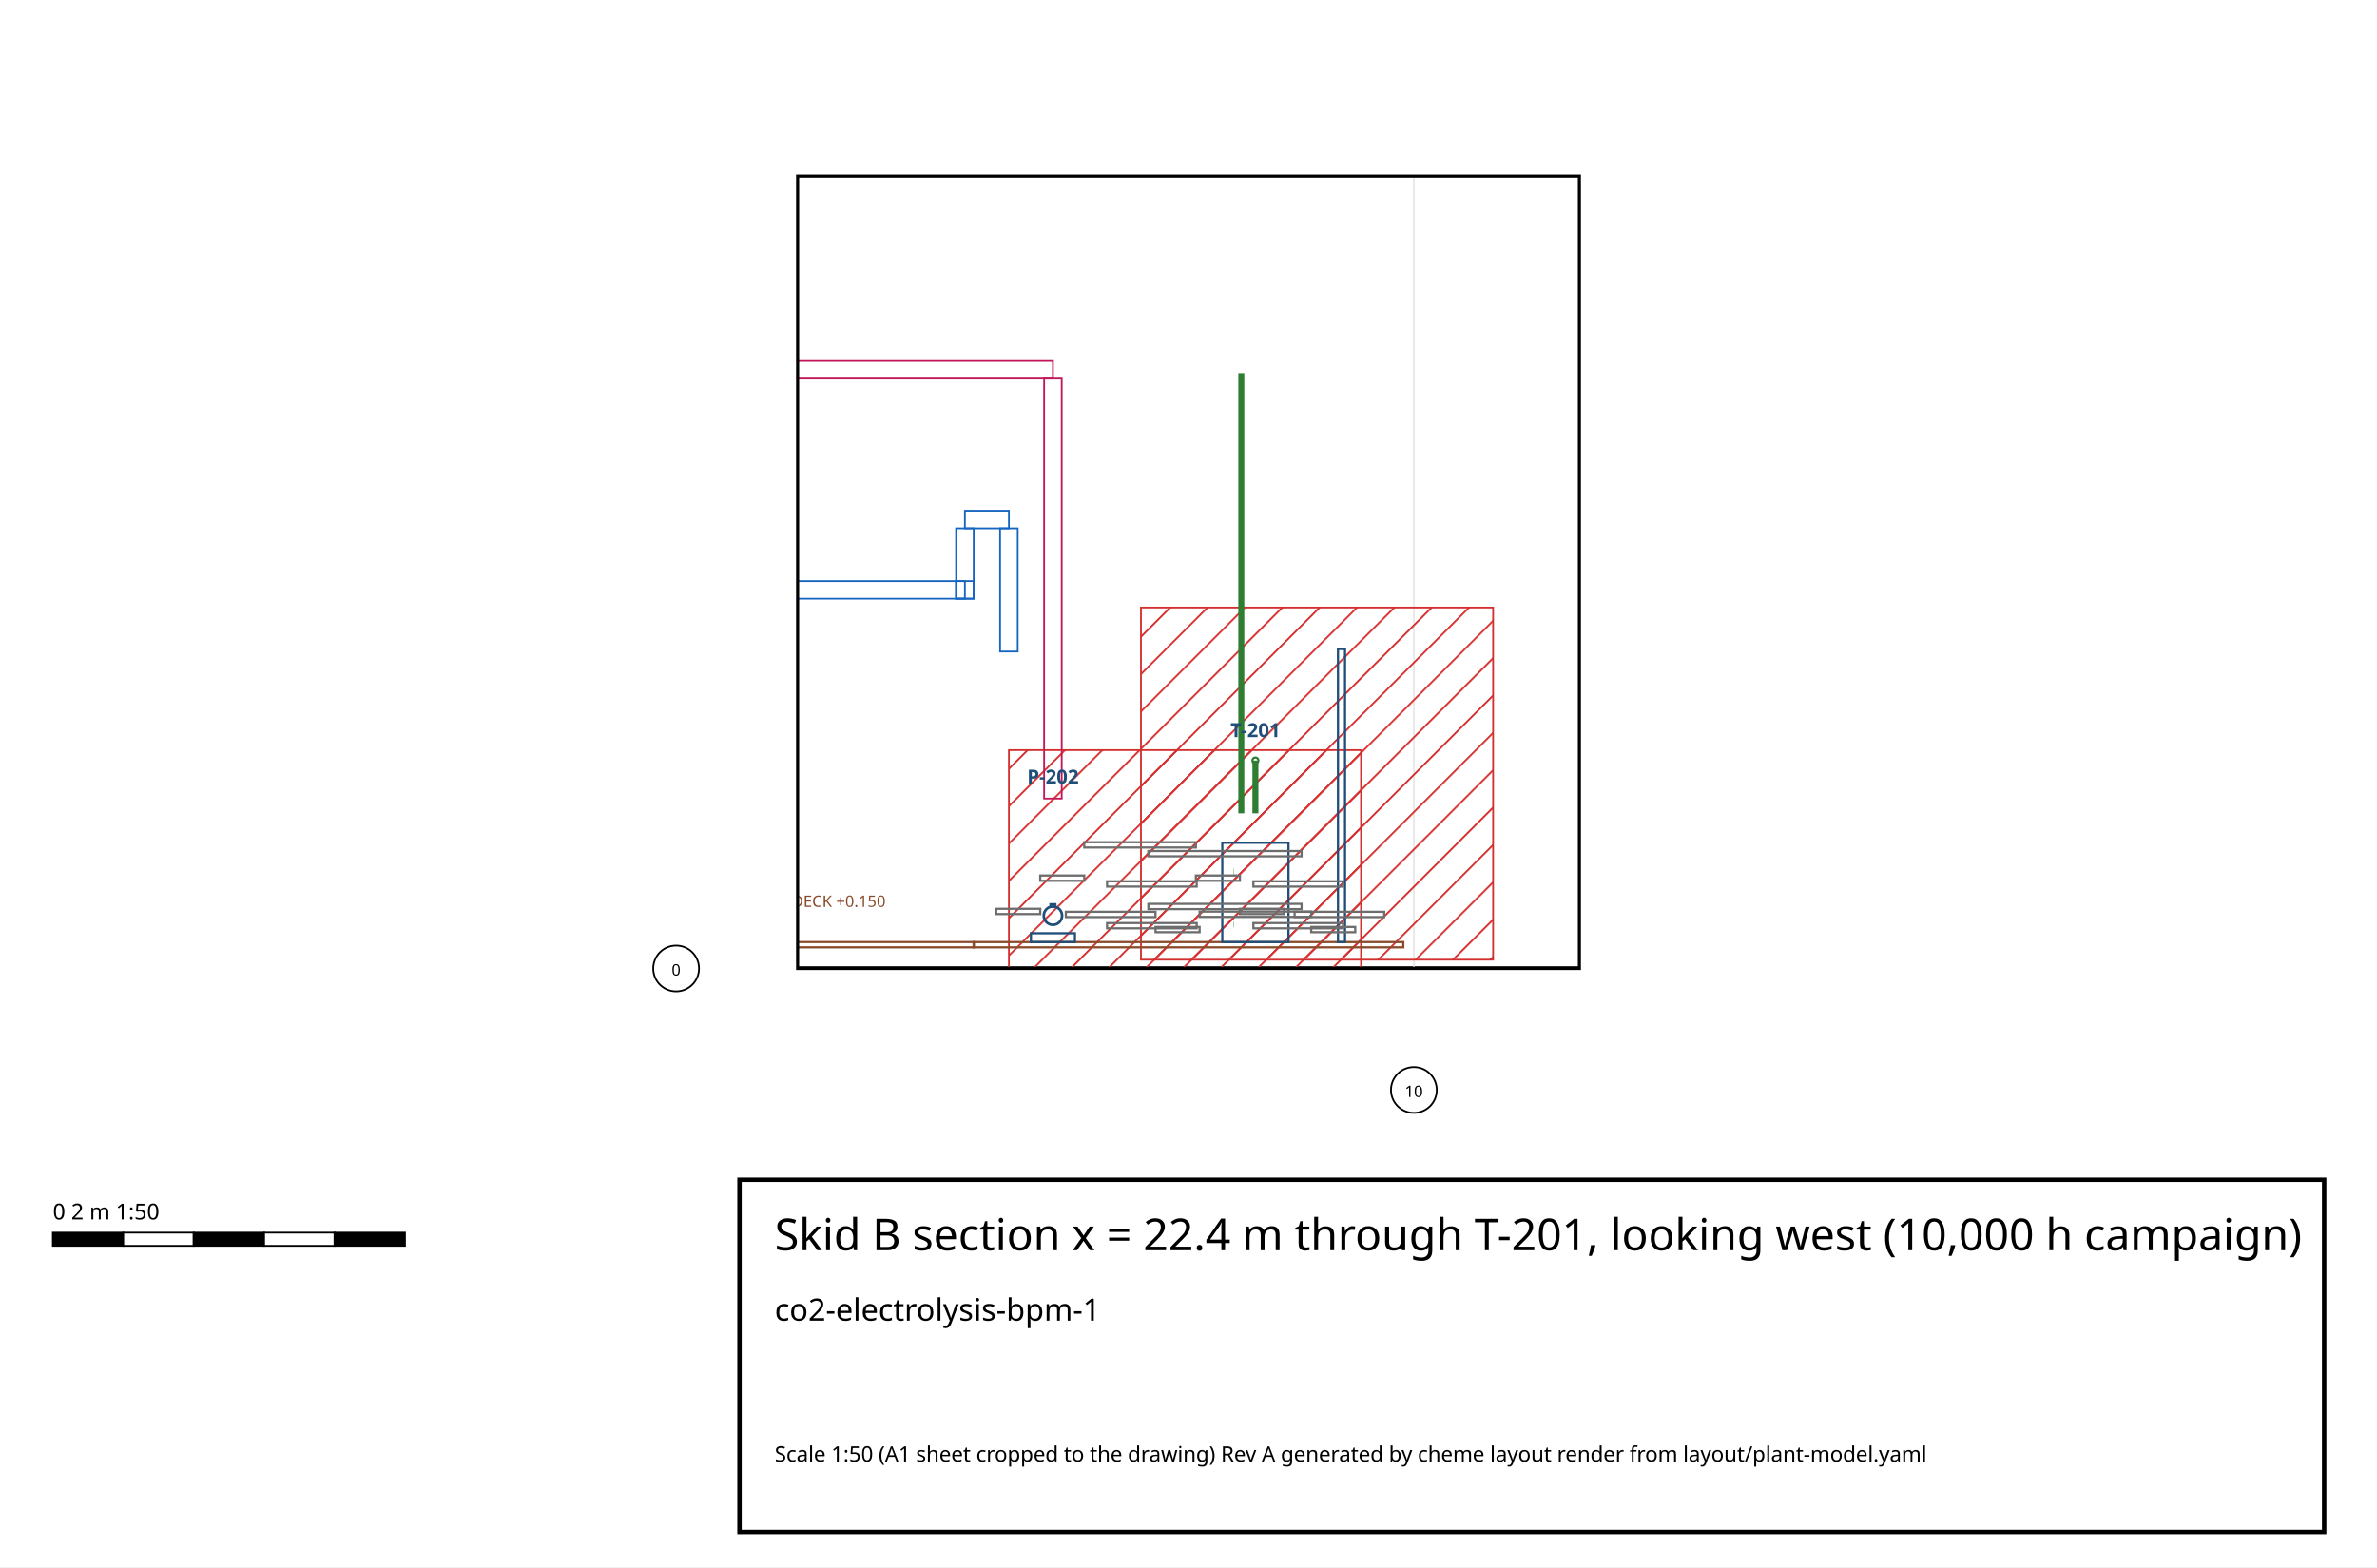
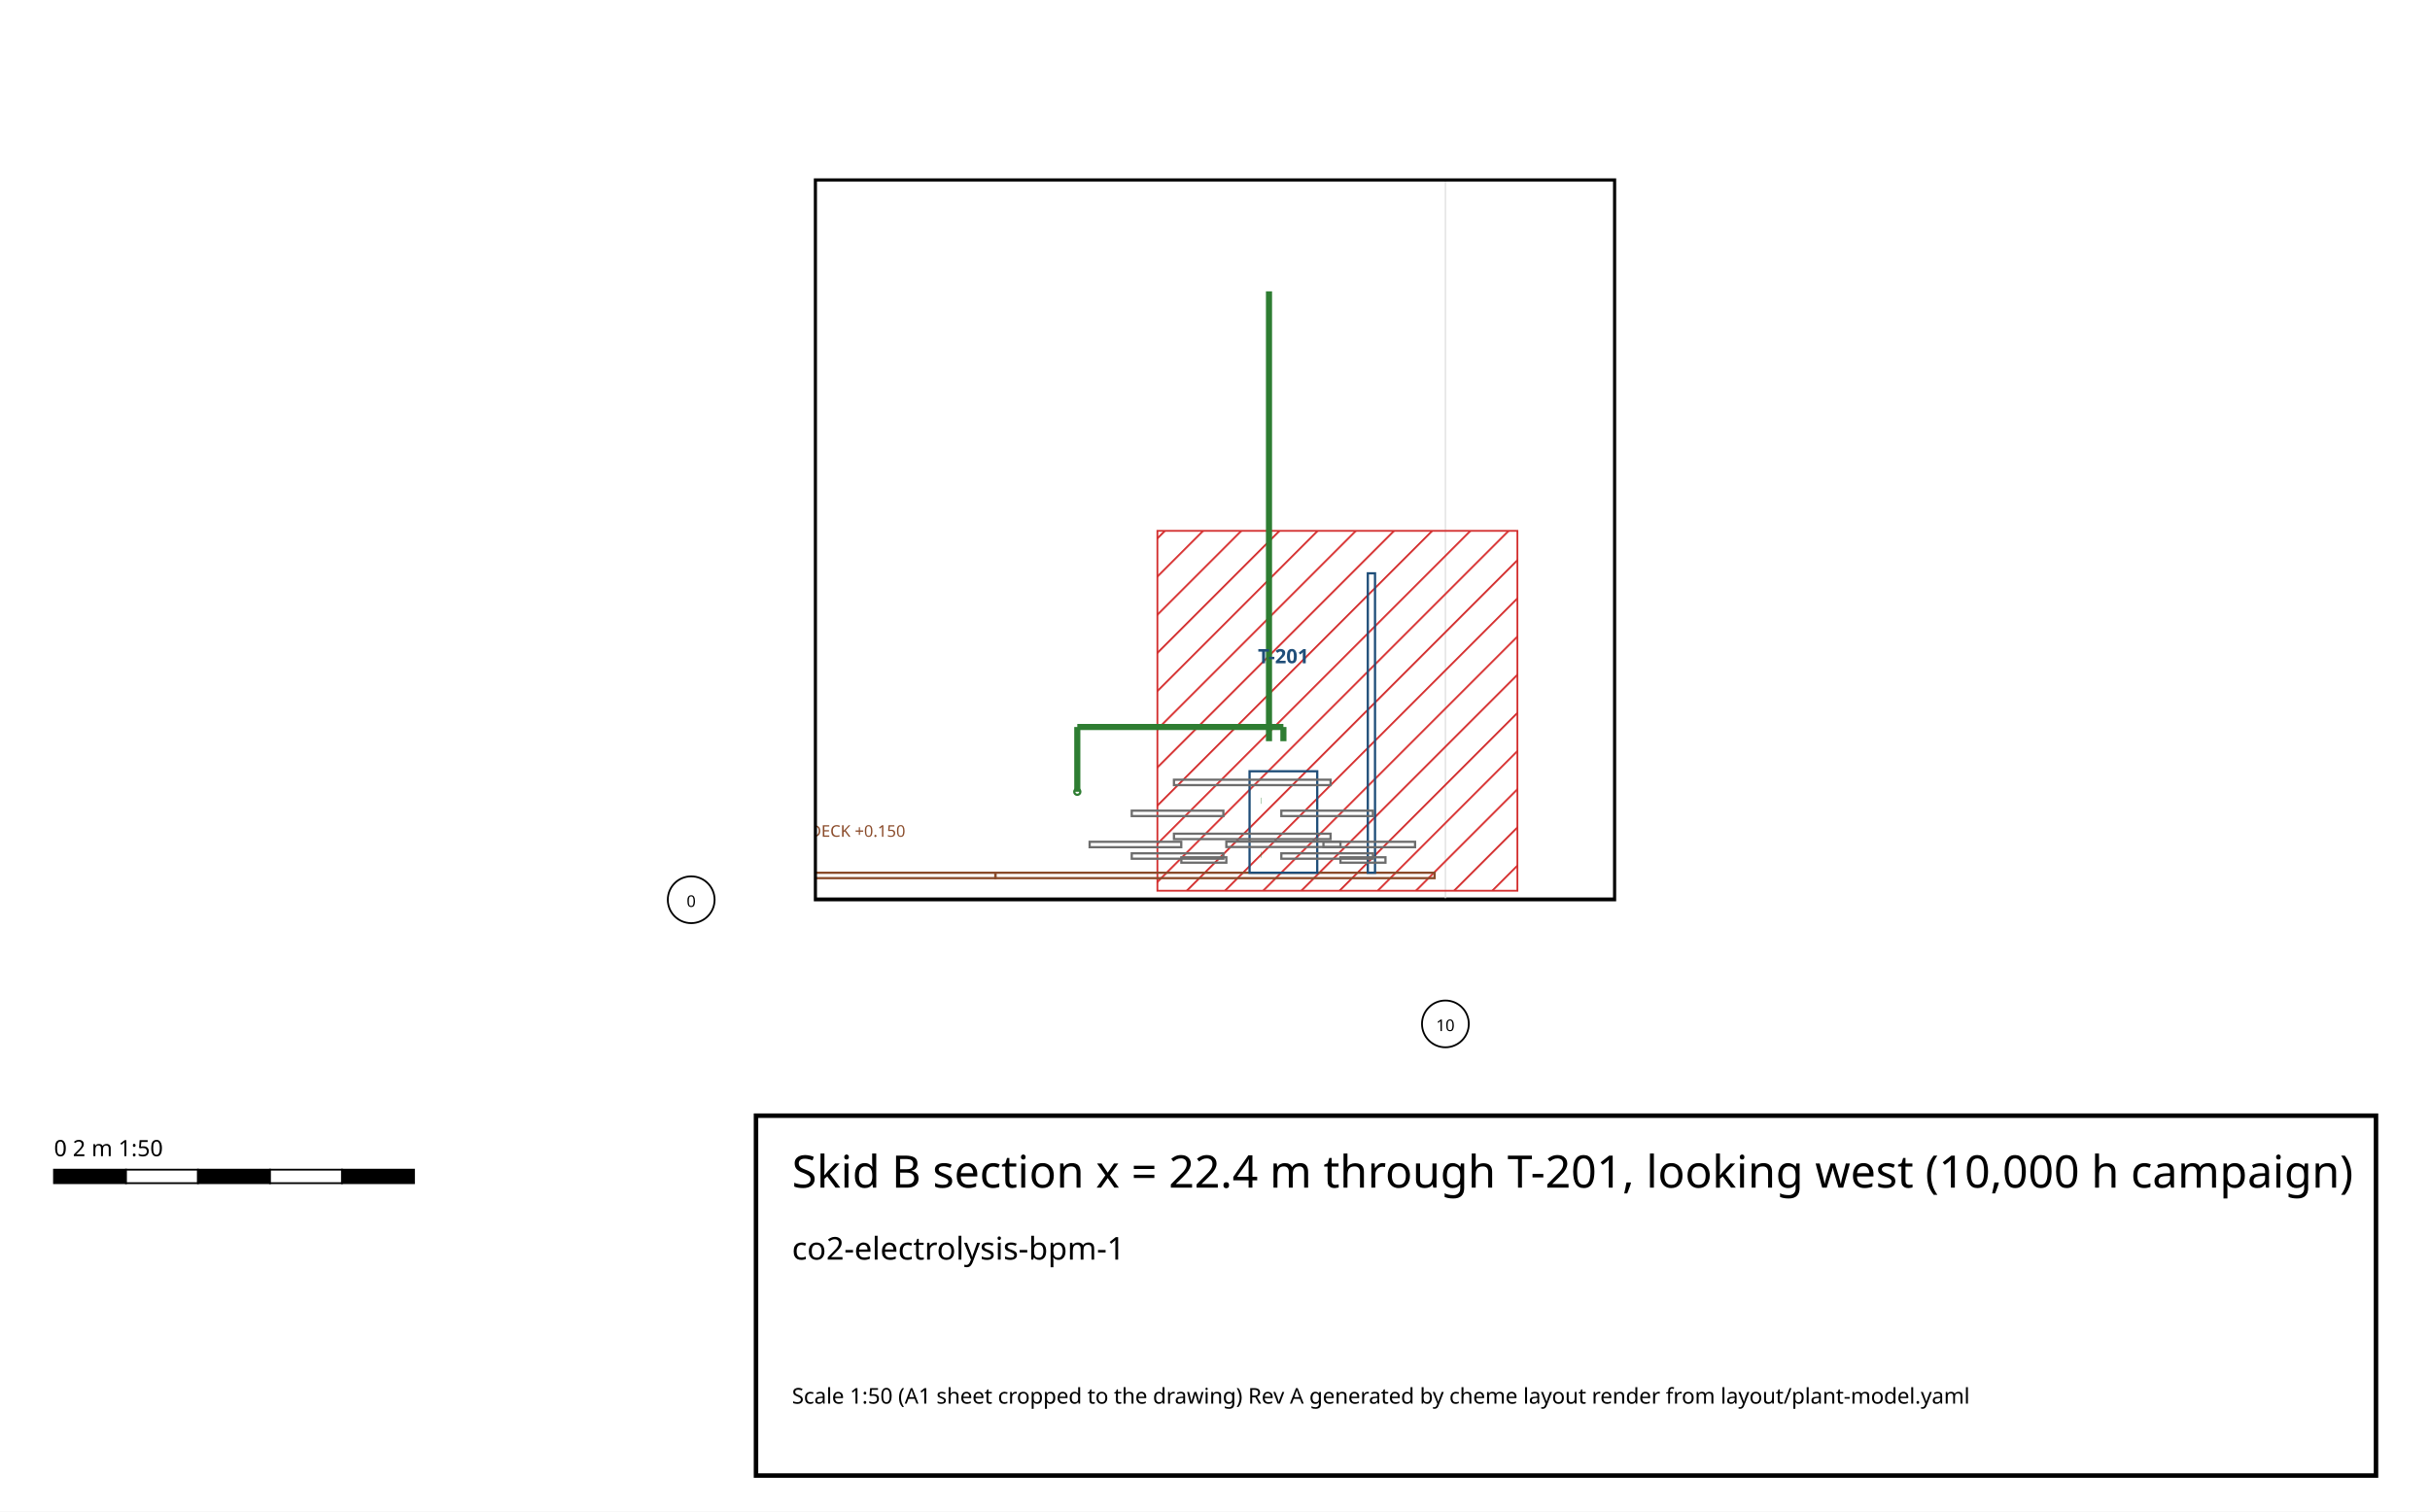
- <svg xmlns="http://www.w3.org/2000/svg" width="270.00" height="178.00" viewBox="285.50 217.00 270.00 178.00">
+ <svg xmlns="http://www.w3.org/2000/svg" width="270.00" height="168.00" viewBox="285.50 222.00 270.00 168.00">
  <defs>
    <pattern id="hatch-hazardous" width="3" height="3" patternUnits="userSpaceOnUse" patternTransform="rotate(45)">
      <line x1="0" y1="0" x2="0" y2="3" stroke="#d32f2f" stroke-width="0.4" />
    </pattern>
    <pattern id="hatch-oxygen_enriched" width="3" height="3" patternUnits="userSpaceOnUse" patternTransform="rotate(45)">
      <line x1="0" y1="0" x2="0" y2="3" stroke="#1976d2" stroke-width="0.4" />
    </pattern>
    <pattern id="hatch-oxygen_deficient" width="3" height="3" patternUnits="userSpaceOnUse" patternTransform="rotate(45)">
      <line x1="0" y1="0" x2="0" y2="3" stroke="#7b1fa2" stroke-width="0.4" />
    </pattern>
    <pattern id="hatch-keep_clear" width="3" height="3" patternUnits="userSpaceOnUse" patternTransform="rotate(45)">
      <line x1="0" y1="0" x2="0" y2="3" stroke="#ef6c00" stroke-width="0.4" />
    </pattern>
    <pattern id="hatch-laydown" width="3" height="3" patternUnits="userSpaceOnUse" patternTransform="rotate(45)">
      <line x1="0" y1="0" x2="0" y2="3" stroke="#8d6e63" stroke-width="0.4" />
    </pattern>
    <pattern id="hatch-maintenance" width="3" height="3" patternUnits="userSpaceOnUse" patternTransform="rotate(45)">
      <line x1="0" y1="0" x2="0" y2="3" stroke="#f9a825" stroke-width="0.4" />
    </pattern>
    <pattern id="hatch-escape" width="3" height="3" patternUnits="userSpaceOnUse" patternTransform="rotate(45)">
      <line x1="0" y1="0" x2="0" y2="3" stroke="#2e7d32" stroke-width="0.4" />
    </pattern>
    <clipPath id="area">
-       <rect x="376.10" y="237.00" width="88.80" height="90.00" />
+       <rect x="376.10" y="242.00" width="88.80" height="80.00" />
    </clipPath>
  </defs>
-   <rect x="285.50" y="217.00" width="270.00" height="178.00" fill="#ffffff" />
+   <rect x="285.50" y="222.00" width="270.00" height="168.00" fill="#ffffff" />
  <g id="drawing" clip-path="url(#area)">
    <g id="grid">
-       <polyline points="376.10,327.00 464.90,327.00" fill="none" stroke="#000" stroke-width="0.50" stroke-linecap="butt" id="grade" />
-       <line x1="446.10" y1="327.00" x2="446.10" y2="237.00" stroke="#e0e0e0" stroke-width="0.15" />
-       <line x1="376.10" y1="327.00" x2="464.90" y2="327.00" stroke="#e0e0e0" stroke-width="0.15" />
+       <polyline points="376.10,322.00 464.90,322.00" fill="none" stroke="#000" stroke-width="0.50" stroke-linecap="butt" id="grade" />
+       <line x1="446.10" y1="322.00" x2="446.10" y2="242.00" stroke="#e0e0e0" stroke-width="0.15" />
+       <line x1="376.10" y1="322.00" x2="464.90" y2="322.00" stroke="#e0e0e0" stroke-width="0.15" />
    </g>
    <g id="areas" />
    <g id="zones">
-       <polygon points="400.10,342.20 440.10,342.20 440.10,302.20 400.10,302.20" fill="url(#hatch-hazardous)" stroke="#d32f2f" stroke-width="0.2" id="zone-Z-HAZ-B-0" />
-       <polygon points="415.10,326.00 455.10,326.00 455.10,286.00 415.10,286.00" fill="url(#hatch-hazardous)" stroke="#d32f2f" stroke-width="0.2" id="zone-Z-HAZ-B-6" />
-       <polygon points="246.10,327.00 306.10,327.00 306.10,321.00 246.10,321.00" fill="url(#hatch-crane_pad)" stroke="#ef6c00" stroke-width="0.2" id="zone-CP-B-0" />
+       <polygon points="414.10,321.00 454.10,321.00 454.10,281.00 414.10,281.00" fill="url(#hatch-hazardous)" stroke="#d32f2f" stroke-width="0.2" id="zone-Z-HAZ-B-6" />
+       <polygon points="246.10,322.00 376.10,322.00 376.10,316.00 246.10,316.00" fill="url(#hatch-crane_pad)" stroke="#ef6c00" stroke-width="0.2" id="zone-CP-B-0" />
    </g>
    <g id="roads" />
    <g id="buildings" />
    <g id="racks">
-       <polyline points="351.10,271.00 351.10,270.00" fill="none" stroke="#7a5c3e" stroke-width="6.00" stroke-linecap="butt" />
-       <polyline points="321.10,271.00 321.10,270.00" fill="none" stroke="#7a5c3e" stroke-width="6.00" stroke-linecap="butt" />
-       <polyline points="351.10,272.00 321.10,272.00" fill="none" stroke="#7a5c3e" stroke-width="4.00" stroke-linecap="butt" />
+       <polyline points="531.10,258.00 531.10,257.00" fill="none" stroke="#7a5c3e" stroke-width="6.00" stroke-linecap="butt" />
+       <polyline points="501.10,258.00 501.10,257.00" fill="none" stroke="#7a5c3e" stroke-width="6.00" stroke-linecap="butt" />
+       <polyline points="531.10,259.00 501.10,259.00" fill="none" stroke="#7a5c3e" stroke-width="4.00" stroke-linecap="butt" />
    </g>
    <g id="structures">
-       <polyline points="396.10,325.40 396.10,325.40" fill="none" stroke="#8a4b2a" stroke-width="2.80" stroke-linecap="butt" />
-       <polyline points="444.90,325.40 444.90,325.40" fill="none" stroke="#8a4b2a" stroke-width="2.80" stroke-linecap="butt" />
-       <polygon points="396.10,324.60 444.90,324.60 444.90,324.00 396.10,324.00" fill="none" stroke="#8a4b2a" stroke-width="0.25" />
-       <polyline points="396.10,302.00 396.10,302.00" fill="none" stroke="#8a4b2a" stroke-width="1.00" stroke-linecap="butt" />
-       <polyline points="444.90,302.00 444.90,302.00" fill="none" stroke="#8a4b2a" stroke-width="1.00" stroke-linecap="butt" />
-       <polygon points="360.10,324.60 396.10,324.60 396.10,324.00 360.10,324.00" fill="none" stroke="#8a4b2a" stroke-width="0.25" />
+       <polyline points="396.10,320.40 396.10,320.40" fill="none" stroke="#8a4b2a" stroke-width="2.80" stroke-linecap="butt" />
+       <polyline points="444.90,320.40 444.90,320.40" fill="none" stroke="#8a4b2a" stroke-width="2.80" stroke-linecap="butt" />
+       <polygon points="396.10,319.60 444.90,319.60 444.90,319.00 396.10,319.00" fill="none" stroke="#8a4b2a" stroke-width="0.25" />
+       <polyline points="396.10,297.00 396.10,297.00" fill="none" stroke="#8a4b2a" stroke-width="1.00" stroke-linecap="butt" />
+       <polyline points="444.90,297.00 444.90,297.00" fill="none" stroke="#8a4b2a" stroke-width="1.00" stroke-linecap="butt" />
+       <polygon points="360.10,319.60 396.10,319.60 396.10,319.00 360.10,319.00" fill="none" stroke="#8a4b2a" stroke-width="0.25" />
    </g>
    <g id="equipment">
      <g id="equipment-T-201">
-         <polygon points="424.34,324.00 431.86,324.00 431.86,312.72 424.34,312.72" fill="none" stroke="#1f4e79" stroke-width="0.25" />
-         <polygon points="437.48,324.00 438.28,324.00 438.28,290.72 437.48,290.72" fill="none" stroke="#1f4e79" stroke-width="0.25" />
-       </g>
-       <g id="equipment-P-202">
-         <polygon points="402.60,324.00 407.60,324.00 407.60,323.00 402.60,323.00" fill="none" stroke="#1f4e79" stroke-width="0.25" />
-         <circle cx="405.10" cy="321.00" r="1.04" fill="none" stroke="#1f4e79" stroke-width="0.3" />
-         <polygon points="404.82,320.02 405.38,320.02 405.38,319.70 404.82,319.70" fill="none" stroke="#1f4e79" stroke-width="0.25" />
+         <polygon points="424.34,319.00 431.86,319.00 431.86,307.72 424.34,307.72" fill="none" stroke="#1f4e79" stroke-width="0.25" />
+         <polygon points="437.48,319.00 438.28,319.00 438.28,285.72 437.48,285.72" fill="none" stroke="#1f4e79" stroke-width="0.25" />
      </g>
    </g>
    <g id="platforms">
-       <polygon points="421.76,321.14 434.44,321.14 434.44,320.54 421.76,320.54" fill="none" stroke="#6d6d6d" stroke-width="0.25" />
-       <polygon points="416.76,322.88 421.76,322.88 421.76,322.28 416.76,322.28" fill="none" stroke="#6d6d6d" stroke-width="0.25" />
-       <polygon points="434.44,322.88 439.44,322.88 439.44,322.28 434.44,322.28" fill="none" stroke="#6d6d6d" stroke-width="0.25" />
-       <polygon points="408.66,313.26 421.34,313.26 421.34,312.66 408.66,312.66" fill="none" stroke="#6d6d6d" stroke-width="0.25" />
-       <polygon points="426.34,320.82 431.34,320.82 431.34,320.22 426.34,320.22" fill="none" stroke="#6d6d6d" stroke-width="0.25" />
-       <polygon points="421.34,317.04 426.34,317.04 426.34,316.44 421.34,316.44" fill="none" stroke="#6d6d6d" stroke-width="0.25" />
-       <polygon points="398.66,320.82 403.66,320.82 403.66,320.22 398.66,320.22" fill="none" stroke="#6d6d6d" stroke-width="0.25" />
-       <polygon points="403.66,317.04 408.66,317.04 408.66,316.44 403.66,316.44" fill="none" stroke="#6d6d6d" stroke-width="0.25" />
-       <polygon points="415.94,314.26 433.34,314.26 433.34,313.66 415.94,313.66" fill="none" stroke="#6d6d6d" stroke-width="0.25" />
-       <polygon points="406.57,321.16 416.75,321.16 416.75,320.56 406.57,320.56" fill="none" stroke="#6d6d6d" stroke-width="0.25" />
-       <polygon points="411.25,317.70 421.43,317.70 421.43,317.10 411.25,317.10" fill="none" stroke="#6d6d6d" stroke-width="0.25" />
-       <polygon points="432.55,321.16 442.73,321.16 442.73,320.56 432.55,320.56" fill="none" stroke="#6d6d6d" stroke-width="0.25" />
-       <polygon points="427.87,317.70 438.05,317.70 438.05,317.10 427.87,317.10" fill="none" stroke="#6d6d6d" stroke-width="0.25" />
-       <polygon points="415.94,320.26 433.34,320.26 433.34,319.66 415.94,319.66" fill="none" stroke="#6d6d6d" stroke-width="0.25" />
-       <polygon points="427.87,322.44 438.05,322.44 438.05,321.84 427.87,321.84" fill="none" stroke="#6d6d6d" stroke-width="0.25" />
-       <polygon points="411.25,322.44 421.43,322.44 421.43,321.84 411.25,321.84" fill="none" stroke="#6d6d6d" stroke-width="0.25" />
+       <polygon points="421.76,316.14 434.44,316.14 434.44,315.54 421.76,315.54" fill="none" stroke="#6d6d6d" stroke-width="0.25" />
+       <polygon points="416.76,317.88 421.76,317.88 421.76,317.28 416.76,317.28" fill="none" stroke="#6d6d6d" stroke-width="0.25" />
+       <polygon points="434.44,317.88 439.44,317.88 439.44,317.28 434.44,317.28" fill="none" stroke="#6d6d6d" stroke-width="0.25" />
+       <polygon points="415.94,309.26 433.34,309.26 433.34,308.66 415.94,308.66" fill="none" stroke="#6d6d6d" stroke-width="0.25" />
+       <polygon points="406.57,316.16 416.75,316.16 416.75,315.56 406.57,315.56" fill="none" stroke="#6d6d6d" stroke-width="0.25" />
+       <polygon points="411.25,312.70 421.43,312.70 421.43,312.10 411.25,312.10" fill="none" stroke="#6d6d6d" stroke-width="0.25" />
+       <polygon points="432.55,316.16 442.73,316.16 442.73,315.56 432.55,315.56" fill="none" stroke="#6d6d6d" stroke-width="0.25" />
+       <polygon points="427.87,312.70 438.05,312.70 438.05,312.10 427.87,312.10" fill="none" stroke="#6d6d6d" stroke-width="0.25" />
+       <polygon points="415.94,315.26 433.34,315.26 433.34,314.66 415.94,314.66" fill="none" stroke="#6d6d6d" stroke-width="0.25" />
+       <polygon points="427.87,317.44 438.05,317.44 438.05,316.84 427.87,316.84" fill="none" stroke="#6d6d6d" stroke-width="0.25" />
+       <polygon points="411.25,317.44 421.43,317.44 421.43,316.84 411.25,316.84" fill="none" stroke="#6d6d6d" stroke-width="0.25" />
    </g>
    <g id="pipes">
      <g id="pipe-P-02/Line_AN204_S4" data-line="AN-204">
-         <circle cx="428.10" cy="303.38" r="0.34" fill="none" stroke="#2e7d32" stroke-width="0.25" />
-         <polyline points="428.10,303.38 428.10,309.38" fill="none" stroke="#2e7d32" stroke-width="0.68" stroke-linecap="butt" />
+         <circle cx="405.20" cy="310.00" r="0.34" fill="none" stroke="#2e7d32" stroke-width="0.25" />
+         <polyline points="405.20,310.00 405.20,302.80" fill="none" stroke="#2e7d32" stroke-width="0.68" stroke-linecap="butt" />
+         <polyline points="405.20,302.80 428.10,302.80" fill="none" stroke="#2e7d32" stroke-width="0.68" stroke-linecap="butt" />
+         <polyline points="428.10,302.80 428.10,304.38" fill="none" stroke="#2e7d32" stroke-width="0.68" stroke-linecap="butt" />
      </g>
      <g id="pipe-P-02/Line_KOH201_S1" data-line="KOH-201">
-         <polyline points="425.64,316.00 425.68,316.00" fill="none" stroke="#2e7d32" stroke-width="0.68" stroke-linecap="butt" />
+         <polyline points="425.64,311.00 425.68,311.00" fill="none" stroke="#2e7d32" stroke-width="0.68" stroke-linecap="butt" />
      </g>
      <g id="pipe-P-02/Line_O2V201_S1" data-line="O2V-201">
-         <polyline points="426.50,309.38 426.50,259.38" fill="none" stroke="#2e7d32" stroke-width="0.68" stroke-linecap="butt" />
+         <polyline points="426.50,304.38 426.50,254.38" fill="none" stroke="#2e7d32" stroke-width="0.68" stroke-linecap="butt" />
      </g>
      <g id="pipe-P-02/Line_SP201_S1" data-line="SP-201">
-         <polyline points="425.68,322.00 425.64,322.00" fill="none" stroke="#2e7d32" stroke-width="0.68" stroke-linecap="butt" />
+         <polyline points="425.68,317.00 425.64,317.00" fill="none" stroke="#2e7d32" stroke-width="0.68" stroke-linecap="butt" />
      </g>
    </g>
    <g id="trays">
-       <g id="tray-PT-PR-1-6" data-system="power">
-         <polygon points="341.10,270.00 343.10,270.00 343.10,268.00 341.10,268.00" fill="none" stroke="#c2185b" stroke-width="0.2" />
-       </g>
      <g id="tray-PT-PR-1-7" data-system="power">
-         <polygon points="341.10,270.00 343.10,270.00 343.10,268.00 341.10,268.00" fill="none" stroke="#c2185b" stroke-width="0.25" />
-       </g>
-       <g id="tray-IT-PR-1-1" data-system="instrument">
-         <polygon points="329.10,270.00 331.10,270.00 331.10,268.00 329.10,268.00" fill="none" stroke="#1565c0" stroke-width="0.25" />
+         <polygon points="521.10,257.00 523.10,257.00 523.10,255.00 521.10,255.00" fill="none" stroke="#c2185b" stroke-width="0.25" />
      </g>
      <g id="tray-IT-PR-1-2" data-system="instrument">
-         <polygon points="329.10,270.00 331.10,270.00 331.10,268.00 329.10,268.00" fill="none" stroke="#1565c0" stroke-width="0.2" />
-       </g>
-       <g id="tray-PT-M-P-202" data-system="power">
-         <polygon points="341.10,270.00 343.10,270.00 343.10,260.00 341.10,260.00" fill="none" stroke="#c2185b" stroke-width="0.2" />
-         <polygon points="342.10,260.00 405.10,260.00 405.10,258.00 342.10,258.00" fill="none" stroke="#c2185b" stroke-width="0.2" />
-         <polygon points="404.10,307.70 406.10,307.70 406.10,260.00 404.10,260.00" fill="none" stroke="#c2185b" stroke-width="0.2" />
-       </g>
-       <g id="tray-IT-JB-201" data-system="instrument">
-         <polygon points="329.10,285.00 331.10,285.00 331.10,270.00 329.10,270.00" fill="none" stroke="#1565c0" stroke-width="0.2" />
-         <polygon points="330.10,285.00 340.10,285.00 340.10,283.00 330.10,283.00" fill="none" stroke="#1565c0" stroke-width="0.2" />
-         <polygon points="339.10,285.00 341.10,285.00 341.10,283.00 339.10,283.00" fill="none" stroke="#1565c0" stroke-width="0.2" />
-         <polygon points="340.10,285.00 395.10,285.00 395.10,283.00 340.10,283.00" fill="none" stroke="#1565c0" stroke-width="0.2" />
-         <polygon points="394.10,285.00 396.10,285.00 396.10,283.00 394.10,283.00" fill="none" stroke="#1565c0" stroke-width="0.2" />
-         <polygon points="394.10,285.00 396.10,285.00 396.10,277.00 394.10,277.00" fill="none" stroke="#1565c0" stroke-width="0.2" />
-         <polygon points="395.10,277.00 400.10,277.00 400.10,275.00 395.10,275.00" fill="none" stroke="#1565c0" stroke-width="0.2" />
-         <polygon points="399.10,291.00 401.10,291.00 401.10,277.00 399.10,277.00" fill="none" stroke="#1565c0" stroke-width="0.2" />
+         <polygon points="509.10,257.00 511.10,257.00 511.10,255.00 509.10,255.00" fill="none" stroke="#1565c0" stroke-width="0.25" />
      </g>
    </g>
    <g id="ducts" />
    <g id="inline" />
    <g id="labels">
-       <text x="336.10" y="265.00" font-size="1.8" font-family="sans-serif" text-anchor="start" fill="#7a5c3e">PR-1 +2.800</text>
-       <text x="386.10" y="320.00" font-size="1.8" font-family="sans-serif" text-anchor="end" fill="#8a4b2a">DECK +0.150</text>
-       <text x="428.10" y="300.72" font-size="2.2" font-family="sans-serif" text-anchor="middle" fill="#1f4e79" font-weight="bold">T-201</text>
-       <text x="405.10" y="306.00" font-size="2.2" font-family="sans-serif" text-anchor="middle" fill="#1f4e79" font-weight="bold">P-202</text>
+       <text x="516.10" y="252.00" font-size="1.8" font-family="sans-serif" text-anchor="start" fill="#7a5c3e">PR-1 +3.200</text>
+       <text x="386.10" y="315.00" font-size="1.8" font-family="sans-serif" text-anchor="end" fill="#8a4b2a">DECK +0.150</text>
+       <text x="428.10" y="295.72" font-size="2.2" font-family="sans-serif" text-anchor="middle" fill="#1f4e79" font-weight="bold">T-201</text>
    </g>
  </g>
-   <rect x="376.10" y="237.00" width="88.80" height="90.00" fill="none" stroke="#000" stroke-width="0.35" />
+   <rect x="376.10" y="242.00" width="88.80" height="80.00" fill="none" stroke="#000" stroke-width="0.35" />
  <g class="bubble" transform="translate(0.00,9.80)">
-     <circle cx="446.10" cy="331.00" r="2.6" fill="#fff" stroke="#000" stroke-width="0.2" />
-     <text x="446.10" y="331.80" font-size="1.8" font-family="sans-serif" text-anchor="middle">10</text>
+     <circle cx="446.10" cy="326.00" r="2.6" fill="#fff" stroke="#000" stroke-width="0.2" />
+     <text x="446.10" y="326.80" font-size="1.8" font-family="sans-serif" text-anchor="middle">10</text>
  </g>
  <g class="bubble" transform="translate(-9.80,0.00)">
-     <circle cx="372.10" cy="327.00" r="2.6" fill="#fff" stroke="#000" stroke-width="0.2" />
-     <text x="372.10" y="327.80" font-size="1.8" font-family="sans-serif" text-anchor="middle">0</text>
+     <circle cx="372.10" cy="322.00" r="2.6" fill="#fff" stroke="#000" stroke-width="0.2" />
+     <text x="372.10" y="322.80" font-size="1.8" font-family="sans-serif" text-anchor="middle">0</text>
  </g>
-   <g id="scale-bar" transform="translate(276.50,-183.00)">
+   <g id="scale-bar" transform="translate(276.50,-188.00)">
    <rect x="15.00" y="540.00" width="8.00" height="1.5" fill="#000" stroke="#000" stroke-width="0.2" />
    <rect x="23.00" y="540.00" width="8.00" height="1.5" fill="#fff" stroke="#000" stroke-width="0.2" />
    <rect x="31.00" y="540.00" width="8.00" height="1.5" fill="#000" stroke="#000" stroke-width="0.2" />
    <rect x="39.00" y="540.00" width="8.00" height="1.5" fill="#fff" stroke="#000" stroke-width="0.2" />
    <rect x="47.00" y="540.00" width="8.00" height="1.5" fill="#000" stroke="#000" stroke-width="0.2" />
    <text x="15.00" y="538.50" font-size="2.5" font-family="sans-serif">0      2 m    1:50</text>
  </g>
-   <g id="title-block" transform="translate(-281.50,-193.00)">
+   <g id="title-block" transform="translate(-281.50,-198.00)">
    <rect x="651.0" y="544.0" width="180" height="40.0" fill="#fff" stroke="#000" stroke-width="0.5" />
    <text x="655.0" y="552.0" font-size="5" font-family="sans-serif">Skid B section x = 22.4 m through T-201, looking west (10,000 h campaign)</text>
    <text x="655.0" y="560.0" font-size="3.5" font-family="sans-serif">co2-electrolysis-bpm-1</text>
    <text x="655.0" y="568.0" font-size="2.8" font-family="sans-serif" />
    <text x="655.0" y="576.0" font-size="2.4" font-family="sans-serif">Scale 1:50 (A1 sheet cropped to the drawing)   Rev A   generated by cheme layout render from layout/plant-model.yaml</text>
  </g>
</svg>
